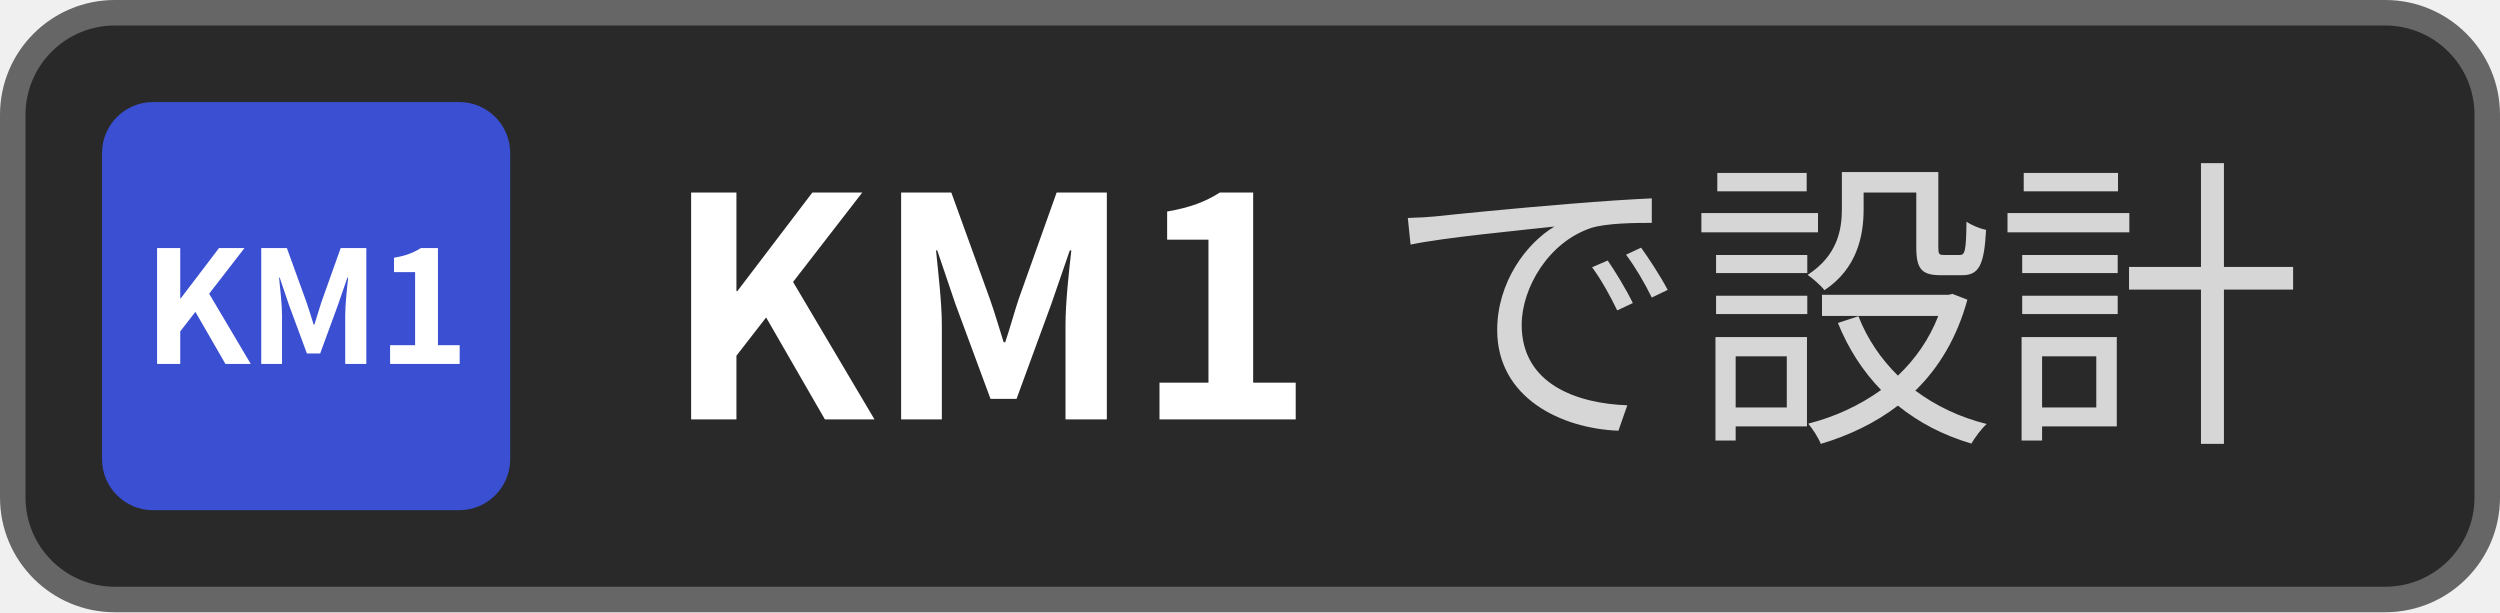
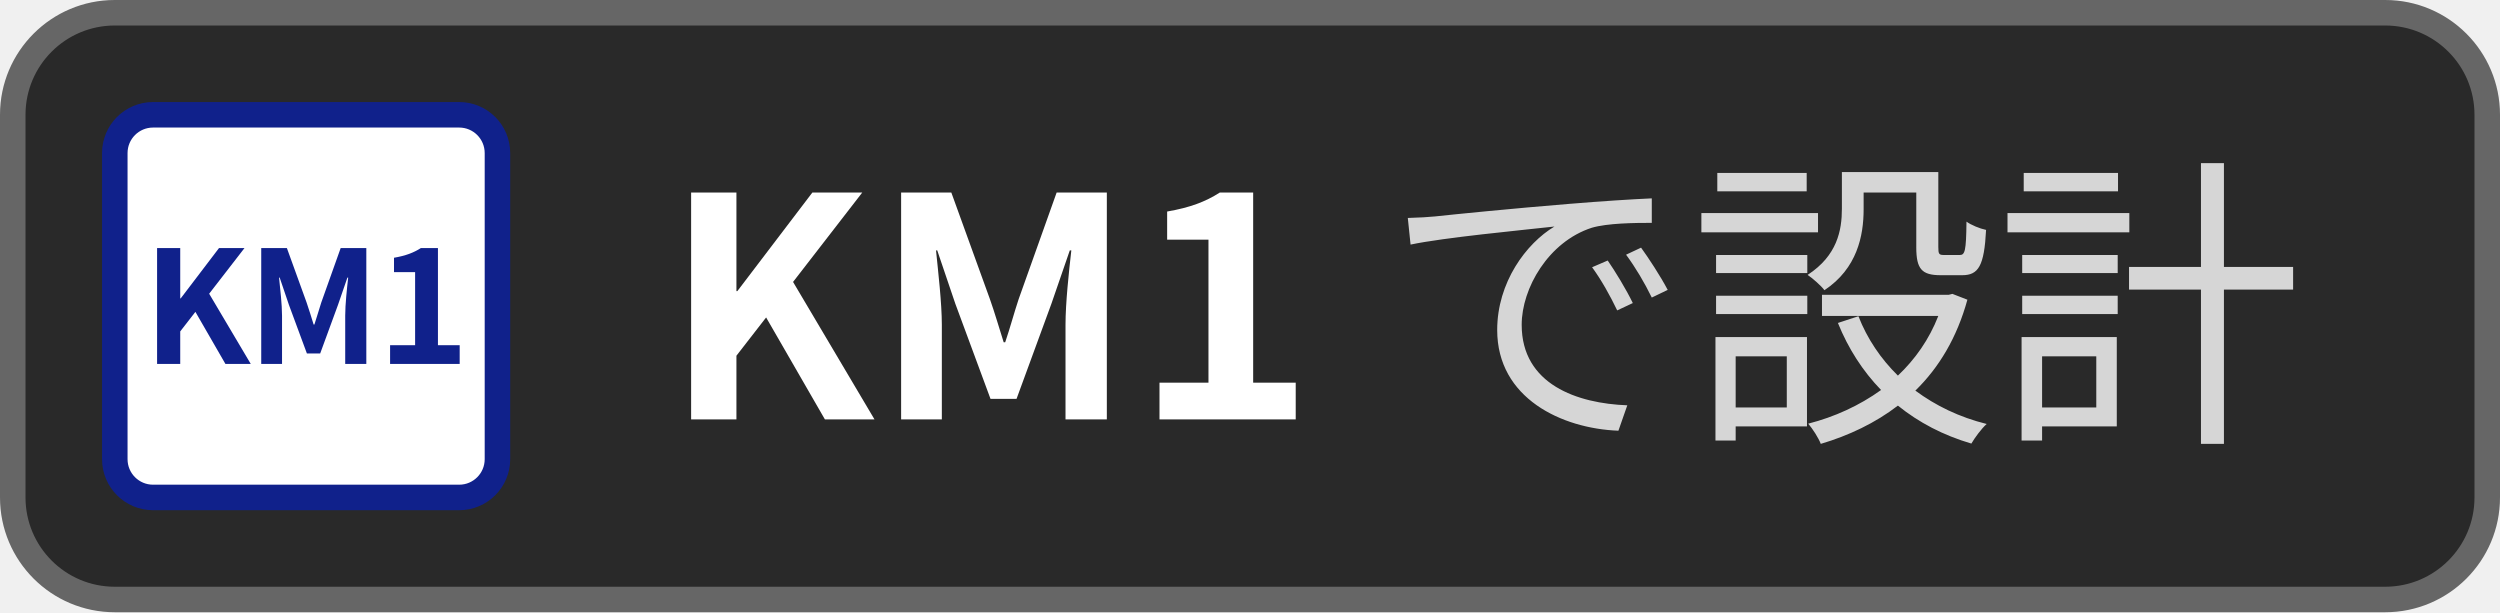
<svg xmlns="http://www.w3.org/2000/svg" width="98" height="24" viewBox="0 0 98 24" role="img" aria-label="KM1 で設計">
  <rect x=".5" y=".5" width="97" height="23" rx="4" fill="#292929" stroke="#666666" />
  <g transform="translate(4 4)">
-     <rect width="16" height="16" rx="2.00" fill="#3A4FD1" />
-     <path transform="translate(1.60 5.73) scale(0.00613)" d="M91 740.0H239V532.0L336 407.0L528 740.0H690L424 291.0L650 -1.0H487L242 321.0H239V-1.0H91ZM757.0 740.0H890.0V431.0C890.0 360.0 878.0 258.0 871.0 188.0H875.0L934.0 362.0L1049.0 673.0H1134.0L1248.0 362.0L1308.0 188.0H1313.0C1305.0 258.0 1294.0 360.0 1294.0 431.0V740.0H1429.0V-1.0H1265.0L1141.0 347.0C1126.0 392.0 1113.0 441.0 1097.0 488.0H1092.0C1077.0 441.0 1063.0 392.0 1047.0 347.0L921.0 -1.0H757.0ZM1581.0 740.0H2026.0V620.0H1887.0V-1.0H1778.0C1731.0 29.0 1681.0 48.0 1606.0 61.0V153.0H1741.0V620.0H1581.0Z" fill="#FFFFFF" />
+     <rect x="0.5" y="0.5" width="15" height="15" rx="1.50" fill="#FFFFFF" stroke="#10218B" stroke-width="1" />
+     <path transform="translate(1.60 5.73) scale(0.00613)" d="M91 740.0H239V532.0L336 407.0L528 740.0H690L424 291.0L650 -1.0H487L242 321.0H239V-1.0H91ZM757.0 740.0H890.0V431.0C890.0 360.0 878.0 258.0 871.0 188.0H875.0L934.0 362.0L1049.0 673.0H1134.0L1248.0 362.0L1308.0 188.0H1313.0C1305.0 258.0 1294.0 360.0 1294.0 431.0V740.0H1429.0V-1.0H1265.0L1141.0 347.0C1126.0 392.0 1113.0 441.0 1097.0 488.0H1092.0C1077.0 441.0 1063.0 392.0 1047.0 347.0L921.0 -1.0H757.0ZM1581.0 740.0H2026.0V620.0H1887.0V-1.0H1778.0C1731.0 29.0 1681.0 48.0 1606.0 61.0V153.0H1741.0V620.0H1581.0Z" fill="#10218B" />
  </g>
  <path transform="translate(26.00 16.44)" d="M1.092 0.0H2.868V-2.496L4.032 -3.996L6.336 0.0H8.28L5.088 -5.388L7.8 -8.892H5.844L2.904 -5.028H2.868V-8.892H1.092Z M9.324 0.0H10.92V-3.708C10.92 -4.56 10.776 -5.784 10.692 -6.624H10.74L11.448 -4.536L12.828 -0.804H13.848L15.216 -4.536L15.936 -6.624H15.996C15.9 -5.784 15.768 -4.56 15.768 -3.708V0.0H17.388V-8.892H15.42L13.932 -4.716C13.752 -4.176 13.596 -3.588 13.404 -3.024H13.344C13.164 -3.588 12.996 -4.176 12.804 -4.716L11.292 -8.892H9.324Z M19.452 0.0H24.792V-1.44H23.124V-8.892H21.816C21.252 -8.532 20.652 -8.304 19.752 -8.148V-7.044H21.372V-1.44H19.452Z" fill="#FFFFFF" />
  <path transform="translate(51.55 16.44)" d=" M3.636 -7.896 3.744 -6.852C5.04 -7.128 8.1 -7.416 9.384 -7.56C8.28 -6.9 7.14 -5.376 7.14 -3.504C7.14 -0.828 9.672 0.36 11.892 0.444L12.24 -0.552C10.284 -0.624 8.1 -1.368 8.1 -3.708C8.1 -5.136 9.144 -6.96 10.848 -7.512C11.46 -7.692 12.516 -7.704 13.2 -7.704V-8.664C12.396 -8.628 11.268 -8.556 9.96 -8.448C7.752 -8.268 5.484 -8.04 4.704 -7.956C4.476 -7.932 4.092 -7.908 3.636 -7.896ZM11.472 -6.228 10.86 -5.964C11.22 -5.472 11.568 -4.848 11.844 -4.272L12.456 -4.56C12.204 -5.088 11.748 -5.832 11.472 -6.228ZM12.78 -6.732 12.192 -6.456C12.564 -5.952 12.912 -5.364 13.2 -4.776L13.824 -5.076C13.548 -5.604 13.068 -6.336 12.78 -6.732Z M15.72 -6.444V-5.736H19.296V-6.444ZM15.768 -9.66V-8.94H19.272V-9.66ZM15.72 -4.848V-4.128H19.296V-4.848ZM15.144 -8.088V-7.332H19.716V-8.088ZM20.652 -9.696V-8.256C20.652 -7.416 20.472 -6.42 19.308 -5.664C19.488 -5.544 19.836 -5.244 19.968 -5.064C21.252 -5.916 21.504 -7.2 21.504 -8.232V-8.892H23.568V-6.744C23.568 -5.892 23.784 -5.652 24.528 -5.652C24.672 -5.652 25.212 -5.652 25.368 -5.652C26.004 -5.652 26.232 -6.012 26.304 -7.428C26.064 -7.476 25.716 -7.62 25.536 -7.752C25.524 -6.6 25.476 -6.444 25.272 -6.444C25.152 -6.444 24.744 -6.444 24.66 -6.444C24.456 -6.444 24.432 -6.48 24.432 -6.756V-9.696ZM19.872 -4.884V-4.056H24.432C24.072 -3.132 23.52 -2.352 22.848 -1.716C22.176 -2.376 21.648 -3.156 21.3 -4.044L20.496 -3.78C20.904 -2.772 21.468 -1.896 22.188 -1.152C21.336 -0.54 20.364 -0.096 19.332 0.168C19.5 0.36 19.74 0.732 19.824 0.96C20.916 0.636 21.96 0.144 22.848 -0.54C23.664 0.12 24.624 0.624 25.728 0.948C25.86 0.72 26.124 0.36 26.328 0.18C25.26 -0.084 24.324 -0.54 23.532 -1.128C24.456 -2.028 25.164 -3.204 25.572 -4.692L24.984 -4.92L24.84 -4.884ZM15.696 -3.228V0.828H16.488V0.276H19.284V-3.228ZM16.488 -2.472H18.492V-0.468H16.488Z M27.72 -6.444V-5.736H31.464V-6.444ZM27.78 -9.66V-8.94H31.476V-9.66ZM27.72 -4.848V-4.128H31.464V-4.848ZM27.144 -8.088V-7.332H31.92V-8.088ZM34.728 -10.044V-5.976H31.908V-5.088H34.728V0.96H35.628V-5.088H38.34V-5.976H35.628V-10.044ZM27.696 -3.228V0.828H28.5V0.276H31.428V-3.228ZM28.5 -2.472H30.624V-0.468H28.5Z" fill="#D6D6D6" />
</svg>
